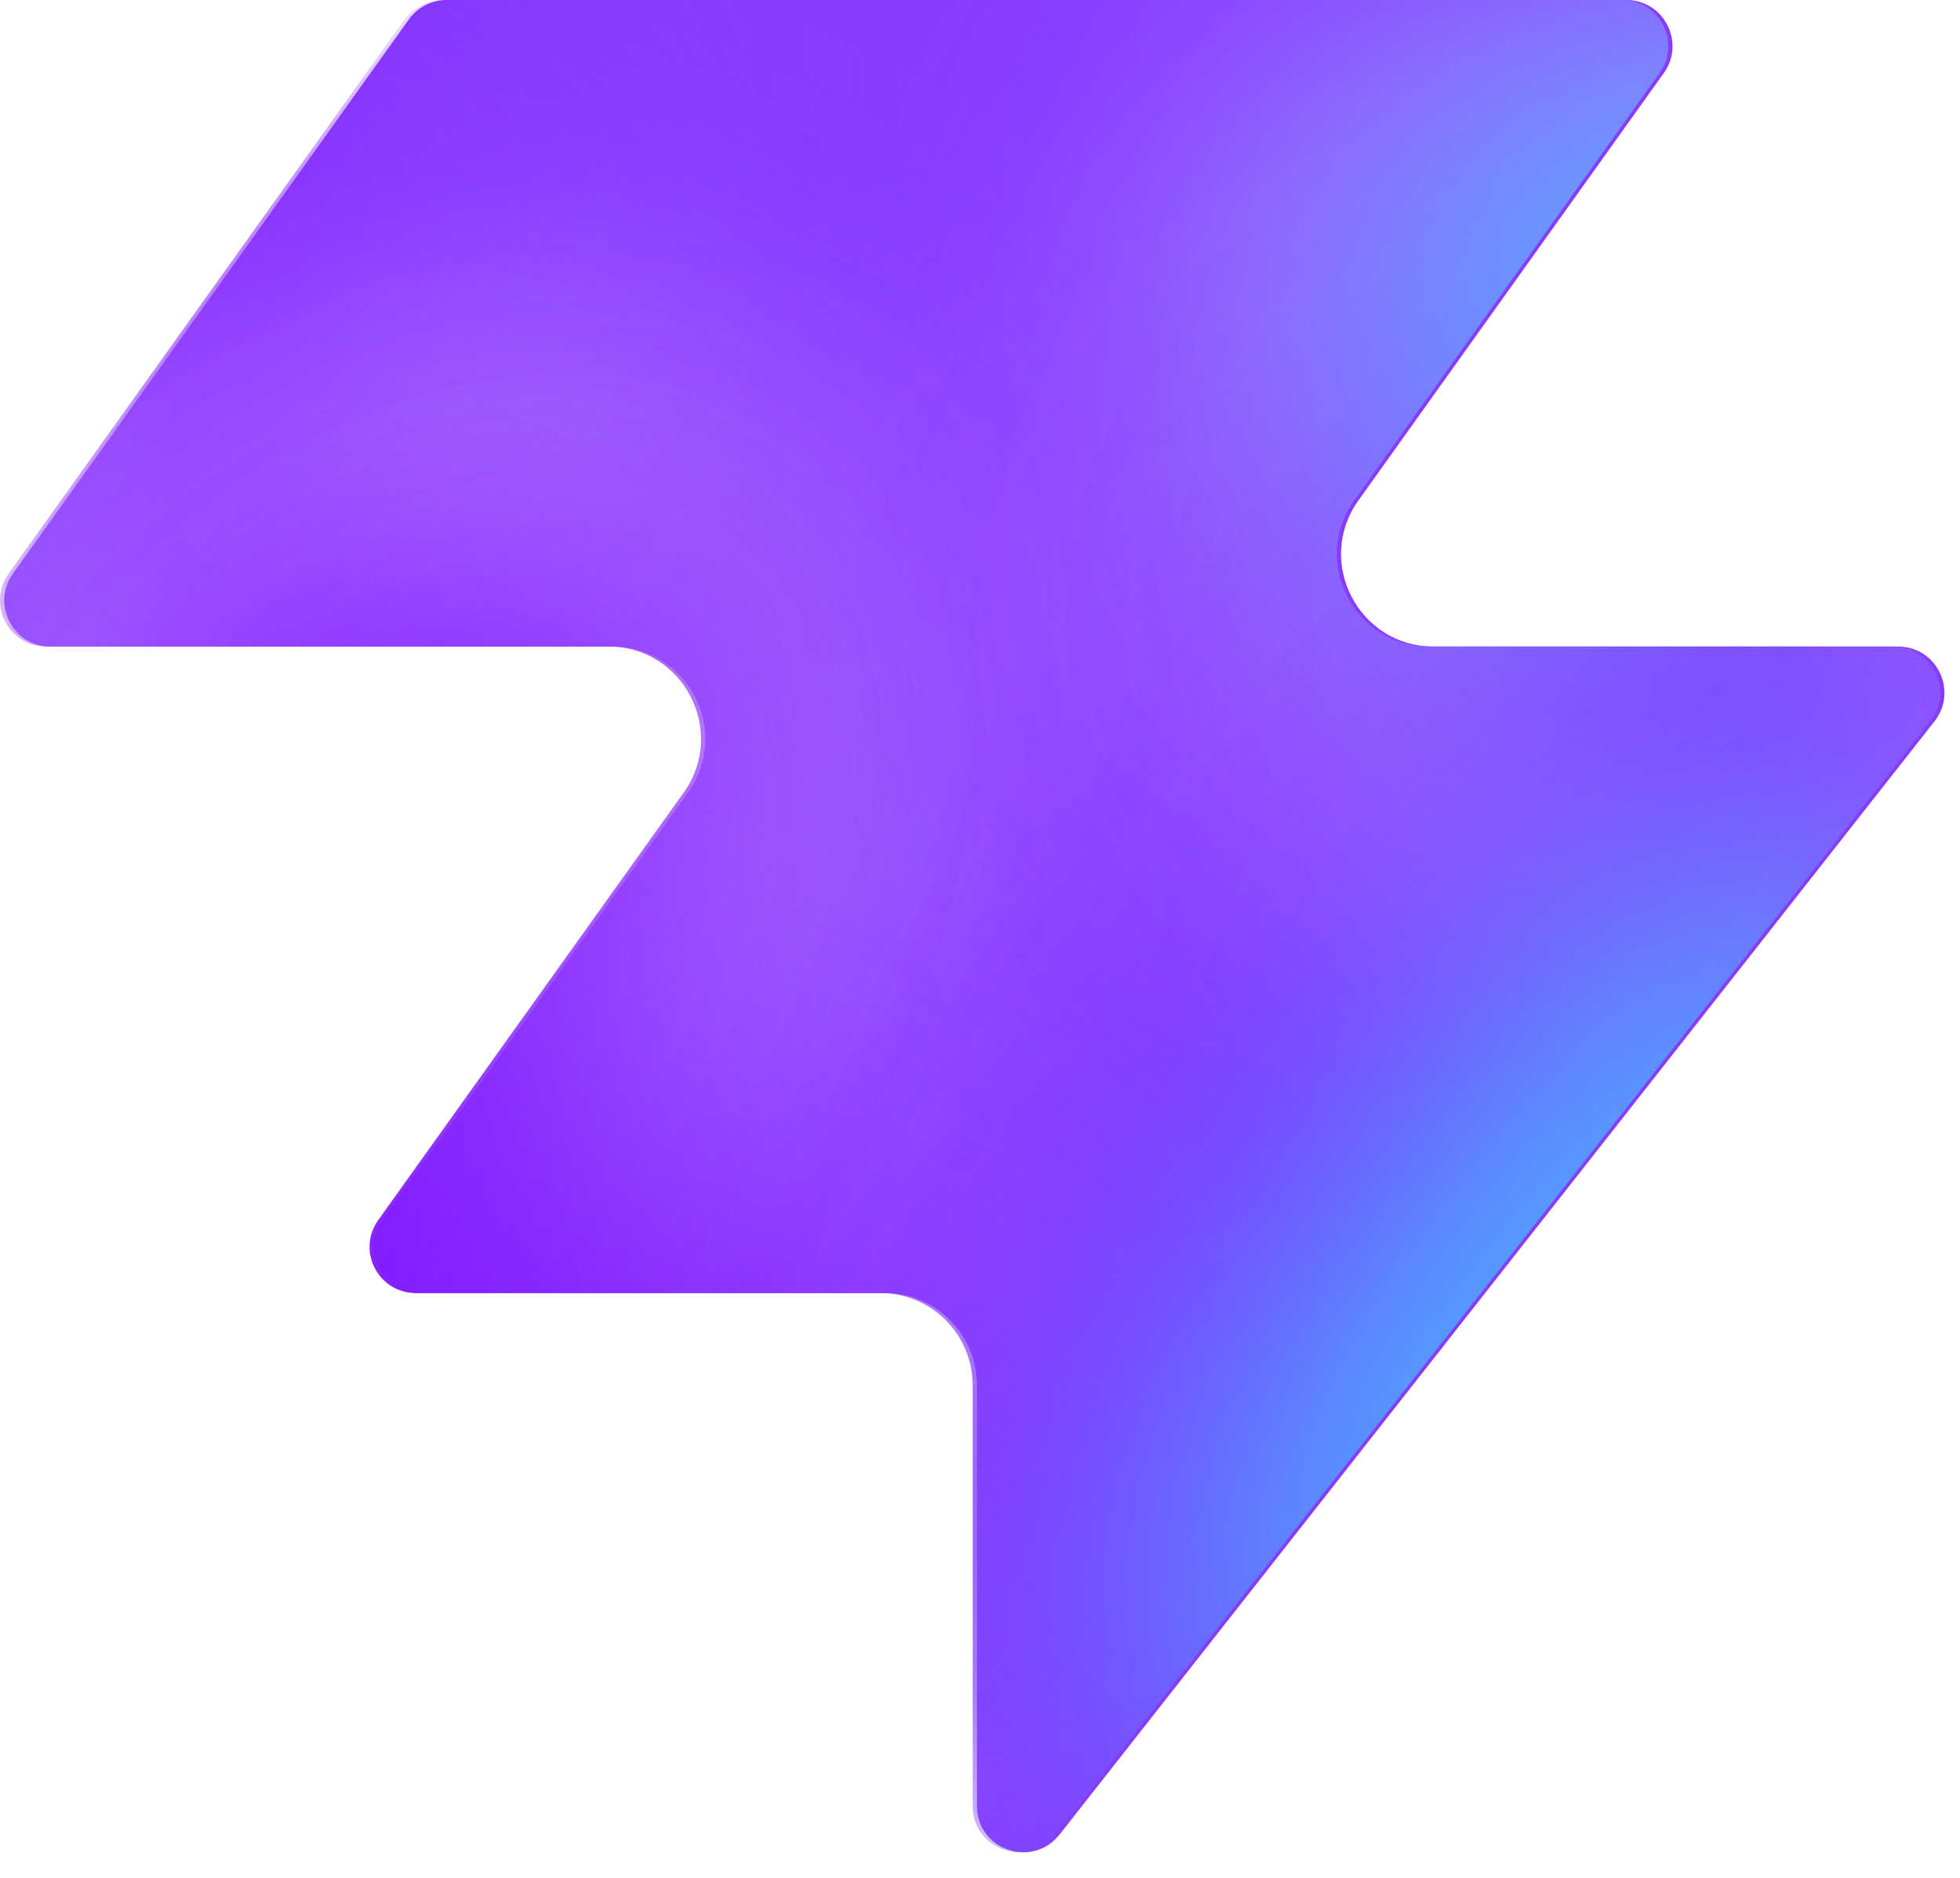
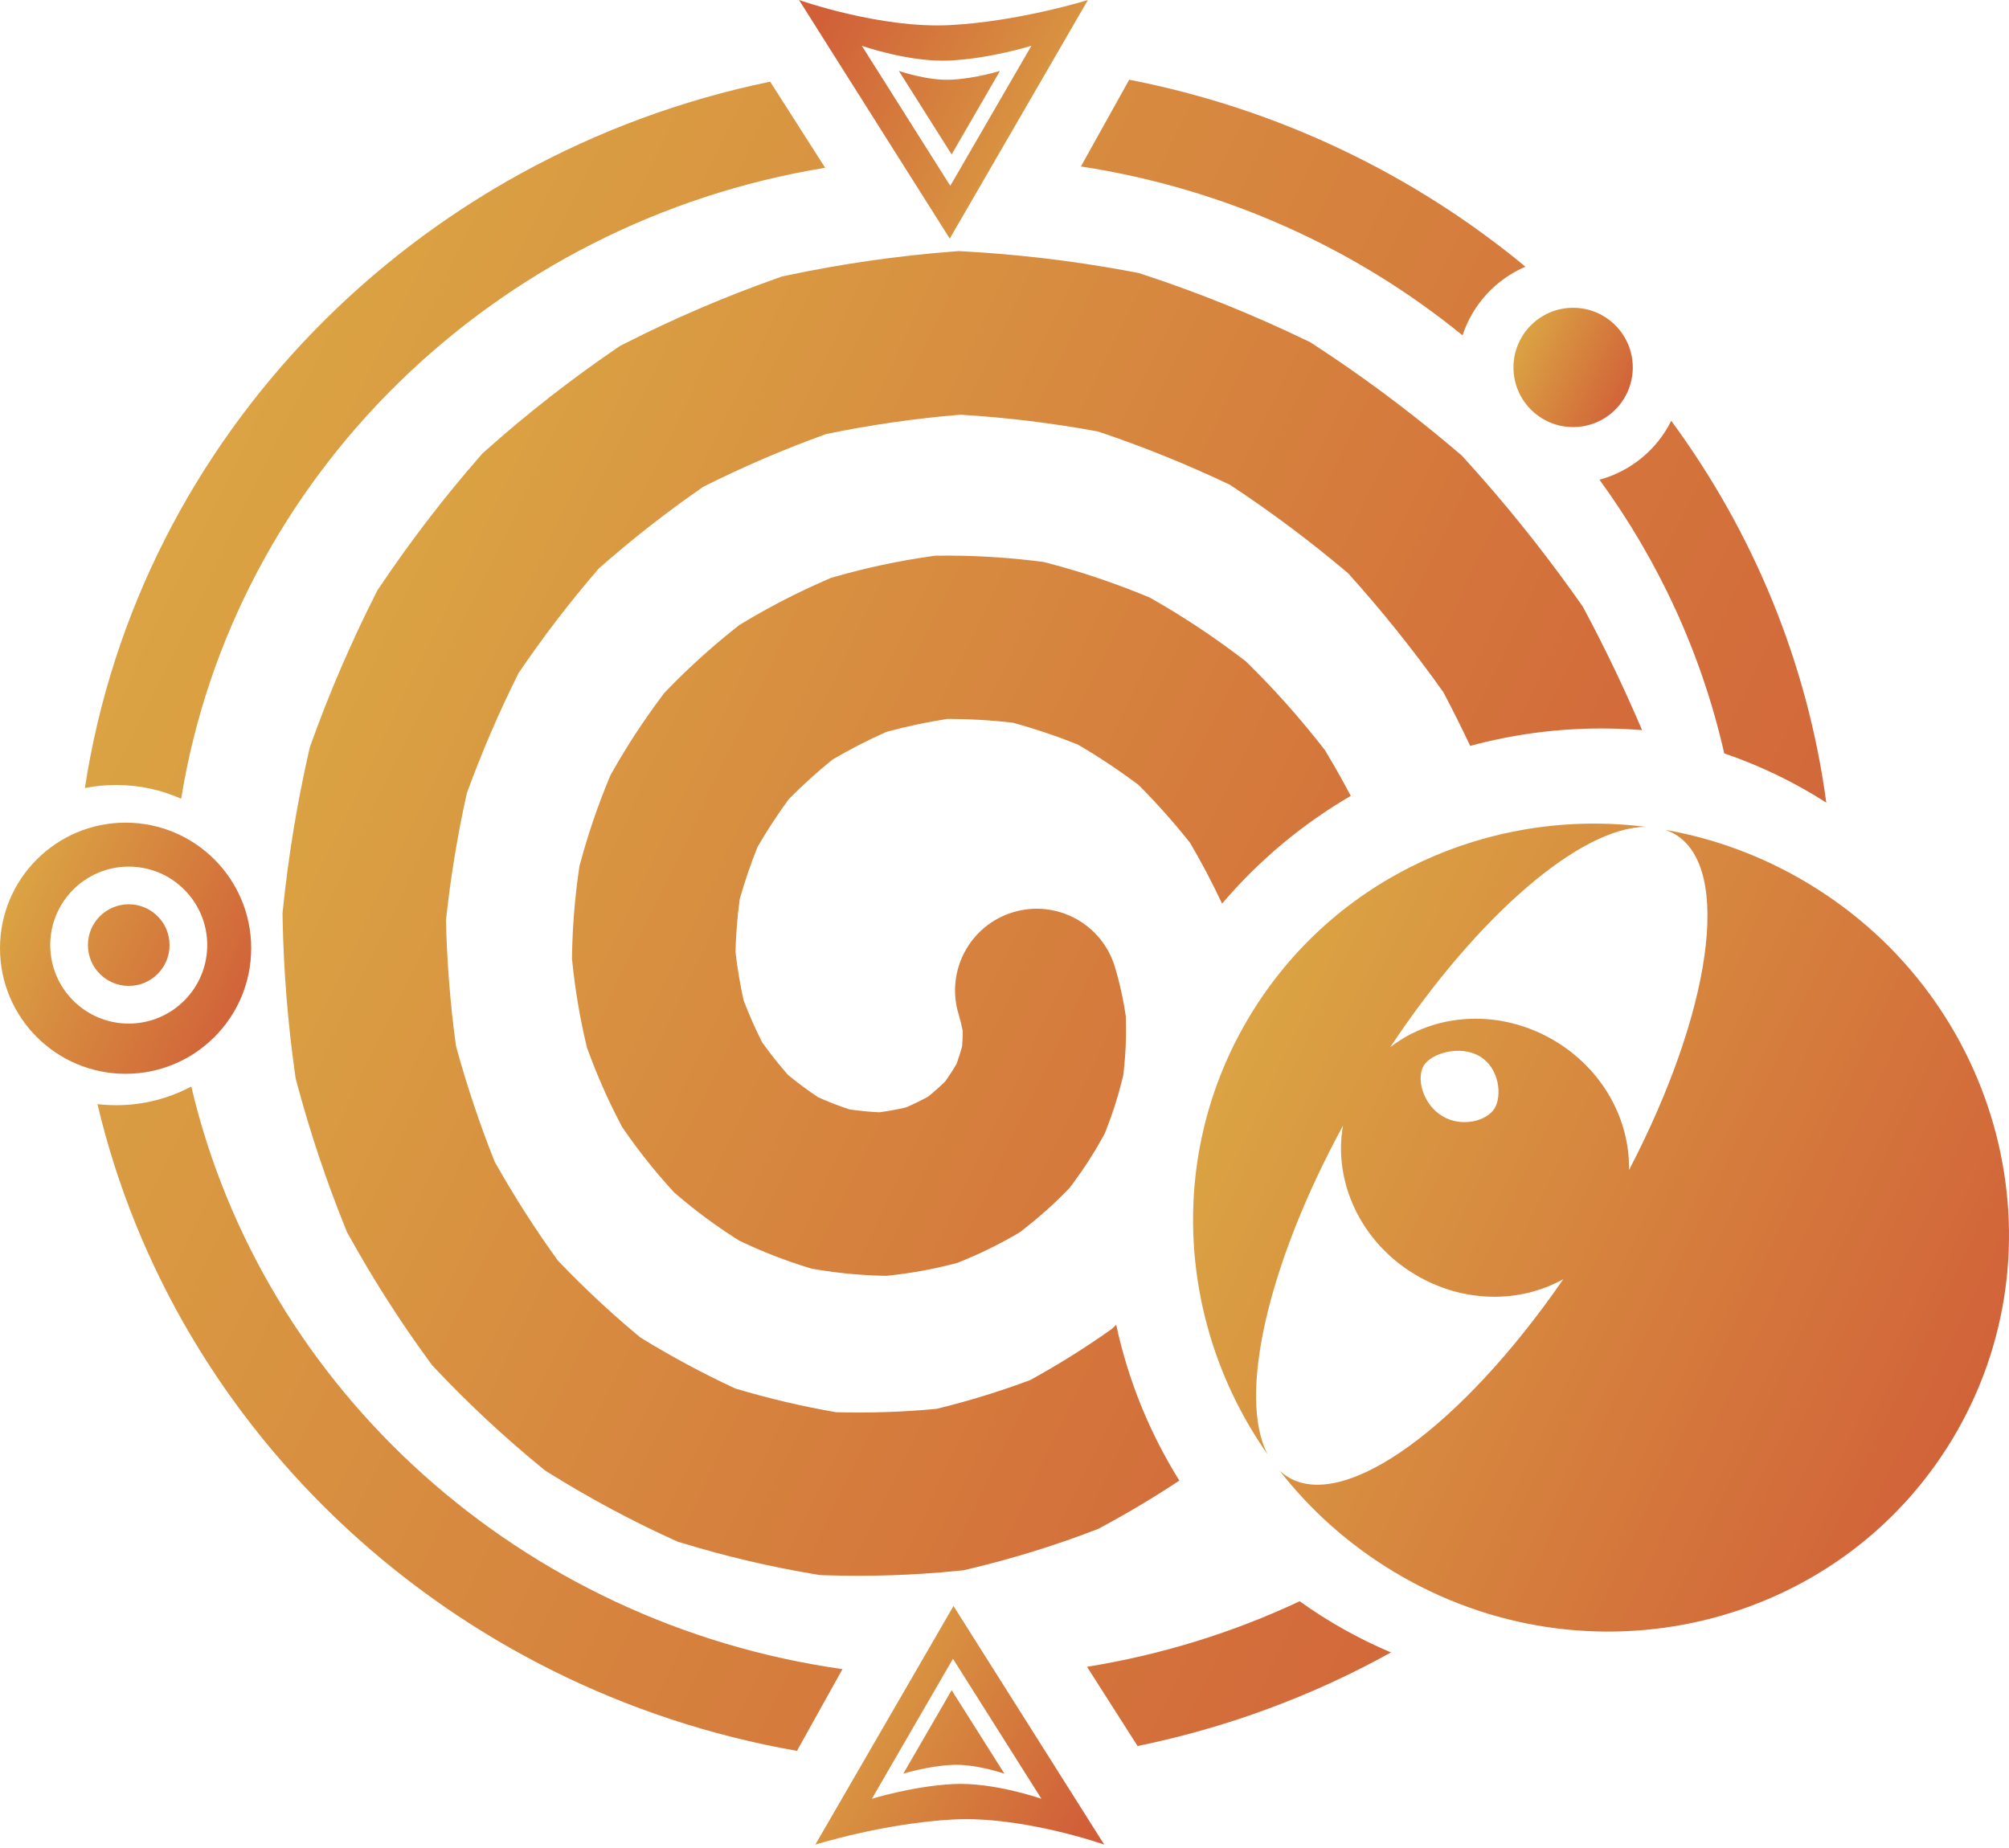
- <svg xmlns="http://www.w3.org/2000/svg" width="48" height="46" fill="none" viewBox="0 0 48 46">
-   <path fill="#863bff" d="M25.946 44.938c-.664.845-2.021.375-2.021-.698V33.937a2.26 2.26 0 0 0-2.262-2.262H10.287c-.92 0-1.456-1.04-.92-1.788l7.48-10.471c1.07-1.497 0-3.578-1.842-3.578H1.237c-.92 0-1.456-1.04-.92-1.788L10.013.474c.214-.297.556-.474.92-.474h28.894c.92 0 1.456 1.04.92 1.788l-7.48 10.471c-1.07 1.498 0 3.579 1.842 3.579h11.377c.943 0 1.473 1.088.89 1.83L25.947 44.94z" style="fill:#863bff;fill:color(display-p3 .525 .23 1);fill-opacity:1" />
-   <mask id="a" width="48" height="46" x="0" y="0" maskUnits="userSpaceOnUse" style="mask-type:alpha">
-     <path fill="#000" d="M25.842 44.938c-.664.844-2.021.375-2.021-.698V33.937a2.26 2.26 0 0 0-2.262-2.262H10.183c-.92 0-1.456-1.04-.92-1.788l7.48-10.471c1.07-1.498 0-3.579-1.842-3.579H1.133c-.92 0-1.456-1.04-.92-1.787L9.91.473c.214-.297.556-.474.92-.474h28.894c.92 0 1.456 1.04.92 1.788l-7.48 10.471c-1.07 1.498 0 3.578 1.842 3.578h11.377c.943 0 1.473 1.088.89 1.832L25.843 44.94z" style="fill:#000;fill-opacity:1" />
-   </mask>
-   <g mask="url(#a)">
-     <g filter="url(#b)">
-       <ellipse cx="5.508" cy="14.704" fill="#ede6ff" rx="5.508" ry="14.704" style="fill:#ede6ff;fill:color(display-p3 .927 .903 1);fill-opacity:1" transform="matrix(.00324 1 1 -.00324 -4.47 31.516)" />
-     </g>
-     <g filter="url(#c)">
-       <ellipse cx="10.399" cy="29.851" fill="#ede6ff" rx="10.399" ry="29.851" style="fill:#ede6ff;fill:color(display-p3 .927 .903 1);fill-opacity:1" transform="matrix(.00324 1 1 -.00324 -39.328 7.883)" />
-     </g>
-     <g filter="url(#d)">
-       <ellipse cx="5.508" cy="30.487" fill="#7e14ff" rx="5.508" ry="30.487" style="fill:#7e14ff;fill:color(display-p3 .492 .077 1);fill-opacity:1" transform="rotate(89.814 -25.913 -14.639)scale(1 -1)" />
-     </g>
-     <g filter="url(#e)">
-       <ellipse cx="5.508" cy="30.599" fill="#7e14ff" rx="5.508" ry="30.599" style="fill:#7e14ff;fill:color(display-p3 .492 .077 1);fill-opacity:1" transform="rotate(89.814 -32.644 -3.334)scale(1 -1)" />
-     </g>
-     <g filter="url(#f)">
-       <ellipse cx="5.508" cy="30.599" fill="#7e14ff" rx="5.508" ry="30.599" style="fill:#7e14ff;fill:color(display-p3 .492 .077 1);fill-opacity:1" transform="matrix(.00324 1 1 -.00324 -34.34 30.47)" />
-     </g>
-     <g filter="url(#g)">
-       <ellipse cx="14.072" cy="22.078" fill="#ede6ff" rx="14.072" ry="22.078" style="fill:#ede6ff;fill:color(display-p3 .927 .903 1);fill-opacity:1" transform="rotate(93.35 24.506 48.493)scale(-1 1)" />
-     </g>
-     <g filter="url(#h)">
-       <ellipse cx="3.47" cy="21.501" fill="#7e14ff" rx="3.47" ry="21.501" style="fill:#7e14ff;fill:color(display-p3 .492 .077 1);fill-opacity:1" transform="rotate(89.009 28.708 47.59)scale(-1 1)" />
-     </g>
-     <g filter="url(#i)">
-       <ellipse cx="3.47" cy="21.501" fill="#7e14ff" rx="3.47" ry="21.501" style="fill:#7e14ff;fill:color(display-p3 .492 .077 1);fill-opacity:1" transform="rotate(89.009 28.708 47.59)scale(-1 1)" />
-     </g>
-     <g filter="url(#j)">
-       <ellipse cx=".387" cy="8.972" fill="#7e14ff" rx="4.407" ry="29.108" style="fill:#7e14ff;fill:color(display-p3 .492 .077 1);fill-opacity:1" transform="rotate(39.51 .387 8.972)" />
-     </g>
-     <g filter="url(#k)">
-       <ellipse cx="47.523" cy="-6.092" fill="#7e14ff" rx="4.407" ry="29.108" style="fill:#7e14ff;fill:color(display-p3 .492 .077 1);fill-opacity:1" transform="rotate(37.892 47.523 -6.092)" />
-     </g>
-     <g filter="url(#l)">
-       <ellipse cx="41.412" cy="6.333" fill="#47bfff" rx="5.971" ry="9.665" style="fill:#47bfff;fill:color(display-p3 .28 .748 1);fill-opacity:1" transform="rotate(37.892 41.412 6.333)" />
-     </g>
-     <g filter="url(#m)">
-       <ellipse cx="-1.879" cy="38.332" fill="#7e14ff" rx="4.407" ry="29.108" style="fill:#7e14ff;fill:color(display-p3 .492 .077 1);fill-opacity:1" transform="rotate(37.892 -1.88 38.332)" />
-     </g>
-     <g filter="url(#n)">
-       <ellipse cx="-1.879" cy="38.332" fill="#7e14ff" rx="4.407" ry="29.108" style="fill:#7e14ff;fill:color(display-p3 .492 .077 1);fill-opacity:1" transform="rotate(37.892 -1.88 38.332)" />
-     </g>
-     <g filter="url(#o)">
-       <ellipse cx="35.651" cy="29.907" fill="#7e14ff" rx="4.407" ry="29.108" style="fill:#7e14ff;fill:color(display-p3 .492 .077 1);fill-opacity:1" transform="rotate(37.892 35.651 29.907)" />
-     </g>
-     <g filter="url(#p)">
-       <ellipse cx="38.418" cy="32.4" fill="#47bfff" rx="5.971" ry="15.297" style="fill:#47bfff;fill:color(display-p3 .28 .748 1);fill-opacity:1" transform="rotate(37.892 38.418 32.4)" />
-     </g>
-   </g>
+ <svg xmlns="http://www.w3.org/2000/svg" width="300" height="276" viewBox="0 0 300 276" fill="none">
+   <path d="M143.958 37.545C151.896 37.982 159.807 38.913 167.688 40.336L169.264 40.628L170.052 40.777L170.813 41.028C179.031 43.735 187.082 46.986 194.96 50.779L195.672 51.122L196.333 51.553C203.292 56.092 209.987 61.061 216.418 66.457L217.702 67.543L218.29 68.043L218.809 68.615C224.545 74.919 229.918 81.576 234.928 88.582L235.926 89.988L236.361 90.606L236.716 91.273C239.795 97.055 242.625 102.979 245.208 109.042C243.203 108.881 241.177 108.798 239.13 108.798C232.349 108.798 225.781 109.704 219.542 111.4C218.266 108.699 216.935 106.032 215.546 103.4C211.106 97.139 206.354 91.205 201.292 85.596C195.634 80.812 189.76 76.417 183.669 72.407C177.208 69.331 170.634 66.677 163.945 64.439C157.114 63.181 150.274 62.348 143.422 61.938C136.654 62.494 129.975 63.455 123.383 64.82C117.087 67.083 110.97 69.708 105.029 72.695C99.57 76.465 94.367 80.535 89.416 84.904C85.109 89.894 81.114 95.103 77.432 100.532C74.508 106.384 71.935 112.363 69.711 118.468C68.311 124.769 67.272 131.098 66.595 137.456C66.745 143.773 67.243 150.022 68.088 156.204C69.704 162.124 71.631 167.888 73.868 173.498C76.765 178.653 79.917 183.58 83.322 188.284C87.238 192.382 91.337 196.204 95.62 199.75C100.241 202.596 104.968 205.136 109.802 207.375C114.794 208.867 119.814 210.048 124.864 210.919C129.9 211.05 134.892 210.881 139.84 210.416C144.615 209.252 149.279 207.818 153.833 206.115C158.068 203.794 162.134 201.246 166.035 198.472C166.251 198.267 166.465 198.058 166.68 197.851C168.479 206.226 171.71 214.073 176.108 221.126C172.422 223.566 168.624 225.842 164.712 227.954L164.01 228.333L163.265 228.618C157.217 230.924 151.02 232.828 144.678 234.331L143.892 234.517L143.088 234.597C136.528 235.258 129.921 235.481 123.273 235.267L122.465 235.241L121.667 235.108C115.017 234.003 108.43 232.454 101.913 230.462L101.147 230.228L100.418 229.896C94.121 227.026 87.999 223.736 82.053 220.029L81.387 219.614L80.78 219.116C75.27 214.604 70.036 209.724 65.079 204.482L64.551 203.924L64.098 203.305C59.768 197.387 55.798 191.18 52.19 184.689L51.825 184.033L51.544 183.335C48.718 176.346 46.319 169.167 44.344 161.802L44.152 161.086L44.048 160.352C42.967 152.704 42.352 144.981 42.202 137.187L42.187 136.449L42.262 135.713C43.062 127.876 44.341 120.087 46.095 112.351L46.26 111.625L46.511 110.925C49.216 103.397 52.381 96.044 56.004 88.87L56.345 88.195L56.766 87.568C61.277 80.852 66.201 74.43 71.535 68.307L72.041 67.725L72.619 67.212C78.717 61.78 85.149 56.749 91.914 52.123L92.565 51.677L93.268 51.32C100.617 47.581 108.198 44.329 116.004 41.565L116.76 41.297L117.544 41.131C125.708 39.4 133.978 38.211 142.35 37.564L143.154 37.502L143.958 37.545ZM140.435 82.989C144.991 82.944 149.556 83.189 154.128 83.72L155.042 83.831L155.85 83.931L156.636 84.137C161.181 85.332 165.662 86.817 170.076 88.587L170.958 88.946L171.699 89.249L172.394 89.649C176.61 92.067 180.69 94.755 184.631 97.707L185.418 98.301L186.042 98.777L186.6 99.328C190.182 102.866 193.562 106.634 196.741 110.627L197.374 111.429L197.846 112.032L198.24 112.69C199.45 114.713 200.603 116.773 201.708 118.867C194.413 123.118 187.914 128.574 182.49 134.96C181.02 131.826 179.425 128.794 177.702 125.865C175.27 122.807 172.71 119.929 170.02 117.23C167.073 115.023 164.051 113.014 160.953 111.201C157.731 109.911 154.486 108.822 151.216 107.93C147.949 107.554 144.707 107.368 141.488 107.368C138.377 107.848 135.331 108.496 132.35 109.311C129.571 110.55 126.892 111.928 124.311 113.445C122.014 115.307 119.843 117.274 117.796 119.343C116.096 121.663 114.538 124.045 113.12 126.491C112.086 129.071 111.201 131.671 110.459 134.292C110.109 136.925 109.897 139.536 109.823 142.127C110.111 144.615 110.519 147.045 111.046 149.418C111.876 151.587 112.798 153.67 113.811 155.672C115.04 157.393 116.33 159.016 117.678 160.543C119.149 161.755 120.648 162.866 122.174 163.879C123.728 164.574 125.281 165.176 126.835 165.688C128.345 165.91 129.833 166.053 131.3 166.121C132.666 165.94 133.996 165.697 135.292 165.395C136.446 164.895 137.555 164.352 138.62 163.766C139.515 163.038 140.36 162.283 141.157 161.504C141.764 160.649 142.322 159.786 142.833 158.916C143.153 158.04 143.429 157.171 143.665 156.31C143.73 155.526 143.763 154.761 143.767 154.013C143.595 153.112 143.386 152.259 143.141 151.451C141.188 145.008 144.827 138.2 151.27 136.247C157.713 134.293 164.52 137.933 166.474 144.375C167.045 146.257 167.5 148.178 167.845 150.133L167.986 150.973L168.116 151.782L168.135 152.601C168.193 154.982 168.087 157.373 167.826 159.77L167.738 160.574L167.544 161.359C166.944 163.801 166.174 166.208 165.246 168.578L164.95 169.332L164.557 170.04C163.274 172.352 161.83 174.583 160.234 176.728L159.745 177.385L159.172 177.971C157.236 179.953 155.158 181.803 152.949 183.524L152.292 184.036L151.572 184.453C149.066 185.905 146.455 187.184 143.746 188.292L142.966 188.61L142.151 188.819C139.221 189.568 136.233 190.11 133.193 190.453L132.355 190.547L131.511 190.525C128.354 190.443 125.194 190.137 122.037 189.616L121.212 189.479L120.415 189.232C117.26 188.254 114.161 187.052 111.123 185.635L110.38 185.29L109.691 184.847C106.78 182.979 103.983 180.905 101.301 178.632L100.693 178.117L100.157 177.526C97.721 174.843 95.452 171.986 93.347 168.962L92.903 168.324L92.543 167.633C90.791 164.271 89.248 160.781 87.911 157.168L87.646 156.453L87.472 155.71C86.572 151.858 85.913 147.933 85.491 143.942L85.412 143.192L85.425 142.436C85.501 138.327 85.835 134.21 86.424 130.09L86.532 129.341L86.73 128.612C87.847 124.511 89.225 120.472 90.86 116.5L91.151 115.792L91.529 115.126C93.687 111.319 96.091 107.646 98.737 104.11L99.204 103.485L99.747 102.925C102.874 99.7 106.214 96.677 109.76 93.858L110.383 93.362L111.066 92.952C115.014 90.579 119.121 88.468 123.382 86.618L124.125 86.294L124.905 86.074C129.45 84.782 134.087 83.795 138.81 83.113L139.619 82.997L140.435 82.989Z" fill="url(#paint0_linear_332_2)" />
+   <path fill-rule="evenodd" clip-rule="evenodd" d="M270.027 131.948C299.002 149.395 308.634 186.55 291.543 214.934C274.451 243.318 237.106 252.185 208.132 234.738C201.354 230.656 195.635 225.496 191.068 219.622C191.467 220 191.9 220.333 192.369 220.616C200.937 225.775 218.423 212.834 233.446 191.044C226.975 194.662 218.463 194.658 211.266 190.324C203.116 185.417 199.082 176.421 200.542 168.126C189.22 188.946 184.817 208.611 189.295 217.223C175.928 198.195 174.059 172.606 186.616 151.752C199.175 130.896 222.668 120.577 245.74 123.492C236.034 123.559 220.71 136.651 207.603 156.4C214.252 151.229 224.089 150.588 232.239 155.495C239.435 159.828 243.422 167.349 243.251 174.761C255.482 151.291 258.74 129.781 250.172 124.622C249.703 124.339 249.205 124.112 248.684 123.936C256.012 125.225 263.249 127.866 270.027 131.948ZM220.996 157.778C218.072 156.018 213.729 157.28 212.599 159.156C211.469 161.033 212.445 164.926 215.369 166.687C218.293 168.448 222.058 167.409 223.188 165.532C224.318 163.656 223.92 159.539 220.996 157.778Z" fill="url(#paint1_linear_332_2)" />
+   <path d="M28.566 162.272C39.207 207.52 77.781 242.486 125.806 249.284L119.01 261.493C67.331 252.442 26.179 214.115 14.553 164.9C15.47 165.007 16.403 165.063 17.349 165.063C21.403 165.063 25.22 164.052 28.566 162.272ZM194.075 239.148C198.303 242.177 202.872 244.748 207.713 246.791C196.098 253.232 183.368 258.004 169.873 260.77L162.322 248.937C173.522 247.132 184.187 243.794 194.075 239.148ZM249.564 62.848C261.711 79.361 269.879 98.806 272.717 119.873C267.986 116.839 262.877 114.358 257.476 112.519C254.086 97.579 247.656 83.74 238.844 71.643C243.547 70.376 247.436 67.128 249.564 62.848ZM123.216 25.057C73.755 33.157 34.824 71.225 27.056 119.292C24.089 117.972 20.805 117.238 17.349 117.238C15.75 117.238 14.188 117.396 12.677 117.695C20.707 65.196 61.912 23.163 115.007 12.196L123.216 25.057ZM168.622 11.905C190.907 16.253 211.148 26.061 227.79 39.828C223.362 41.728 219.911 45.468 218.398 50.086C202.463 37.107 182.908 28.157 161.409 24.862L168.622 11.905Z" fill="url(#paint2_linear_332_2)" />
+   <circle cx="234.91" cy="54.877" r="8.909" fill="url(#paint3_linear_332_2)" />
+   <path d="M119.318 0C119.318 0 131.458 4.29 141.825 3.751C152.183 3.212 162.439 0.005 162.456 0L141.825 35.635L119.318 0ZM154.016 6.837C153.98 6.848 147.973 8.723 141.906 9.038C135.849 9.353 128.761 6.86 128.696 6.837L141.906 27.753L154.016 6.837ZM134.224 10.587C134.224 10.587 138.474 12.089 142.104 11.9C145.719 11.712 149.3 10.595 149.327 10.587L142.104 23.064L134.224 10.587Z" fill="url(#paint4_linear_332_2)" />
+   <path d="M164.891 275.491C164.835 275.472 152.728 271.201 142.385 271.739C132.018 272.278 121.754 275.491 121.754 275.491L142.385 239.855L164.891 275.491ZM130.195 268.653C130.261 268.633 136.253 266.767 142.305 266.452C148.379 266.136 155.491 268.645 155.515 268.653L142.305 247.737L130.195 268.653ZM149.986 264.903C149.945 264.889 145.719 263.402 142.107 263.59C138.492 263.778 134.913 264.894 134.884 264.903L142.107 252.427L149.986 264.903Z" fill="url(#paint5_linear_332_2)" />
+   <path d="M18.755 122.865C29.113 122.865 37.511 131.262 37.511 141.62C37.511 151.978 29.113 160.375 18.755 160.375C8.397 160.375 0 151.978 0 141.62C0 131.262 8.397 122.865 18.755 122.865ZM19.224 129.429C12.75 129.429 7.502 134.677 7.502 141.151C7.502 147.625 12.75 152.873 19.224 152.874C25.698 152.874 30.946 147.625 30.946 141.151C30.946 134.677 25.698 129.429 19.224 129.429ZM19.225 135.055C22.591 135.055 25.32 137.784 25.32 141.151C25.32 144.517 22.591 147.246 19.225 147.247C15.858 147.247 13.129 144.517 13.129 141.151C13.129 137.784 15.858 135.055 19.225 135.055Z" fill="url(#paint6_linear_332_2)" />
  <defs>
-     <filter id="b" width="60.045" height="41.654" x="-19.77" y="16.149" color-interpolation-filters="sRGB" filterUnits="userSpaceOnUse">
-       <feFlood flood-opacity="0" result="BackgroundImageFix" />
-       <feBlend in="SourceGraphic" in2="BackgroundImageFix" result="shape" />
-       <feGaussianBlur result="effect1_foregroundBlur_2002_17158" stdDeviation="7.659" />
-     </filter>
-     <filter id="c" width="90.34" height="51.437" x="-54.613" y="-7.533" color-interpolation-filters="sRGB" filterUnits="userSpaceOnUse">
-       <feFlood flood-opacity="0" result="BackgroundImageFix" />
-       <feBlend in="SourceGraphic" in2="BackgroundImageFix" result="shape" />
-       <feGaussianBlur result="effect1_foregroundBlur_2002_17158" stdDeviation="7.659" />
-     </filter>
-     <filter id="d" width="79.355" height="29.4" x="-49.64" y="2.03" color-interpolation-filters="sRGB" filterUnits="userSpaceOnUse">
-       <feFlood flood-opacity="0" result="BackgroundImageFix" />
-       <feBlend in="SourceGraphic" in2="BackgroundImageFix" result="shape" />
-       <feGaussianBlur result="effect1_foregroundBlur_2002_17158" stdDeviation="4.596" />
-     </filter>
-     <filter id="e" width="79.579" height="29.4" x="-45.045" y="20.029" color-interpolation-filters="sRGB" filterUnits="userSpaceOnUse">
-       <feFlood flood-opacity="0" result="BackgroundImageFix" />
-       <feBlend in="SourceGraphic" in2="BackgroundImageFix" result="shape" />
-       <feGaussianBlur result="effect1_foregroundBlur_2002_17158" stdDeviation="4.596" />
-     </filter>
-     <filter id="f" width="79.579" height="29.4" x="-43.513" y="21.178" color-interpolation-filters="sRGB" filterUnits="userSpaceOnUse">
-       <feFlood flood-opacity="0" result="BackgroundImageFix" />
-       <feBlend in="SourceGraphic" in2="BackgroundImageFix" result="shape" />
-       <feGaussianBlur result="effect1_foregroundBlur_2002_17158" stdDeviation="4.596" />
-     </filter>
-     <filter id="g" width="74.749" height="58.852" x="15.756" y="-17.901" color-interpolation-filters="sRGB" filterUnits="userSpaceOnUse">
-       <feFlood flood-opacity="0" result="BackgroundImageFix" />
-       <feBlend in="SourceGraphic" in2="BackgroundImageFix" result="shape" />
-       <feGaussianBlur result="effect1_foregroundBlur_2002_17158" stdDeviation="7.659" />
-     </filter>
-     <filter id="h" width="61.377" height="25.362" x="23.548" y="2.284" color-interpolation-filters="sRGB" filterUnits="userSpaceOnUse">
-       <feFlood flood-opacity="0" result="BackgroundImageFix" />
-       <feBlend in="SourceGraphic" in2="BackgroundImageFix" result="shape" />
-       <feGaussianBlur result="effect1_foregroundBlur_2002_17158" stdDeviation="4.596" />
-     </filter>
-     <filter id="i" width="61.377" height="25.362" x="23.548" y="2.284" color-interpolation-filters="sRGB" filterUnits="userSpaceOnUse">
-       <feFlood flood-opacity="0" result="BackgroundImageFix" />
-       <feBlend in="SourceGraphic" in2="BackgroundImageFix" result="shape" />
-       <feGaussianBlur result="effect1_foregroundBlur_2002_17158" stdDeviation="4.596" />
-     </filter>
-     <filter id="j" width="56.045" height="63.649" x="-27.636" y="-22.853" color-interpolation-filters="sRGB" filterUnits="userSpaceOnUse">
-       <feFlood flood-opacity="0" result="BackgroundImageFix" />
-       <feBlend in="SourceGraphic" in2="BackgroundImageFix" result="shape" />
-       <feGaussianBlur result="effect1_foregroundBlur_2002_17158" stdDeviation="4.596" />
-     </filter>
-     <filter id="k" width="54.814" height="64.646" x="20.116" y="-38.415" color-interpolation-filters="sRGB" filterUnits="userSpaceOnUse">
-       <feFlood flood-opacity="0" result="BackgroundImageFix" />
-       <feBlend in="SourceGraphic" in2="BackgroundImageFix" result="shape" />
-       <feGaussianBlur result="effect1_foregroundBlur_2002_17158" stdDeviation="4.596" />
-     </filter>
-     <filter id="l" width="33.541" height="35.313" x="24.641" y="-11.323" color-interpolation-filters="sRGB" filterUnits="userSpaceOnUse">
-       <feFlood flood-opacity="0" result="BackgroundImageFix" />
-       <feBlend in="SourceGraphic" in2="BackgroundImageFix" result="shape" />
-       <feGaussianBlur result="effect1_foregroundBlur_2002_17158" stdDeviation="4.596" />
-     </filter>
-     <filter id="m" width="54.814" height="64.646" x="-29.286" y="6.009" color-interpolation-filters="sRGB" filterUnits="userSpaceOnUse">
-       <feFlood flood-opacity="0" result="BackgroundImageFix" />
-       <feBlend in="SourceGraphic" in2="BackgroundImageFix" result="shape" />
-       <feGaussianBlur result="effect1_foregroundBlur_2002_17158" stdDeviation="4.596" />
-     </filter>
-     <filter id="n" width="54.814" height="64.646" x="-29.286" y="6.009" color-interpolation-filters="sRGB" filterUnits="userSpaceOnUse">
-       <feFlood flood-opacity="0" result="BackgroundImageFix" />
-       <feBlend in="SourceGraphic" in2="BackgroundImageFix" result="shape" />
-       <feGaussianBlur result="effect1_foregroundBlur_2002_17158" stdDeviation="4.596" />
-     </filter>
-     <filter id="o" width="54.814" height="64.646" x="8.244" y="-2.416" color-interpolation-filters="sRGB" filterUnits="userSpaceOnUse">
-       <feFlood flood-opacity="0" result="BackgroundImageFix" />
-       <feBlend in="SourceGraphic" in2="BackgroundImageFix" result="shape" />
-       <feGaussianBlur result="effect1_foregroundBlur_2002_17158" stdDeviation="4.596" />
-     </filter>
-     <filter id="p" width="39.409" height="43.623" x="18.713" y="10.588" color-interpolation-filters="sRGB" filterUnits="userSpaceOnUse">
-       <feFlood flood-opacity="0" result="BackgroundImageFix" />
-       <feBlend in="SourceGraphic" in2="BackgroundImageFix" result="shape" />
-       <feGaussianBlur result="effect1_foregroundBlur_2002_17158" stdDeviation="4.596" />
-     </filter>
+     <linearGradient id="paint0_linear_332_2" x1="53.722" y1="70.286" x2="252.723" y2="166.18" gradientUnits="userSpaceOnUse">
+       <stop stop-color="#DBA643" />
+       <stop offset="1" stop-color="#D16039" />
+     </linearGradient>
+     <linearGradient id="paint1_linear_332_2" x1="185.082" y1="143.003" x2="305.232" y2="199.971" gradientUnits="userSpaceOnUse">
+       <stop stop-color="#DBA643" />
+       <stop offset="1" stop-color="#D16039" />
+     </linearGradient>
+     <linearGradient id="paint2_linear_332_2" x1="27.452" y1="52.642" x2="281.422" y2="176.198" gradientUnits="userSpaceOnUse">
+       <stop stop-color="#DBA643" />
+       <stop offset="1" stop-color="#D16039" />
+     </linearGradient>
+     <linearGradient id="paint3_linear_332_2" x1="227.014" y1="48.921" x2="244.646" y2="57.201" gradientUnits="userSpaceOnUse">
+       <stop stop-color="#DBA643" />
+       <stop offset="1" stop-color="#D16039" />
+     </linearGradient>
+     <linearGradient id="paint4_linear_332_2" x1="160.005" y1="29.73" x2="120.628" y2="7.345" gradientUnits="userSpaceOnUse">
+       <stop stop-color="#DBA643" />
+       <stop offset="1" stop-color="#D16039" />
+     </linearGradient>
+     <linearGradient id="paint5_linear_332_2" x1="124.205" y1="245.761" x2="163.582" y2="268.144" gradientUnits="userSpaceOnUse">
+       <stop stop-color="#DBA643" />
+       <stop offset="1" stop-color="#D16039" />
+     </linearGradient>
+     <linearGradient id="paint6_linear_332_2" x1="2.131" y1="129.081" x2="39.251" y2="146.512" gradientUnits="userSpaceOnUse">
+       <stop stop-color="#DBA643" />
+       <stop offset="1" stop-color="#D16039" />
+     </linearGradient>
  </defs>
</svg>
